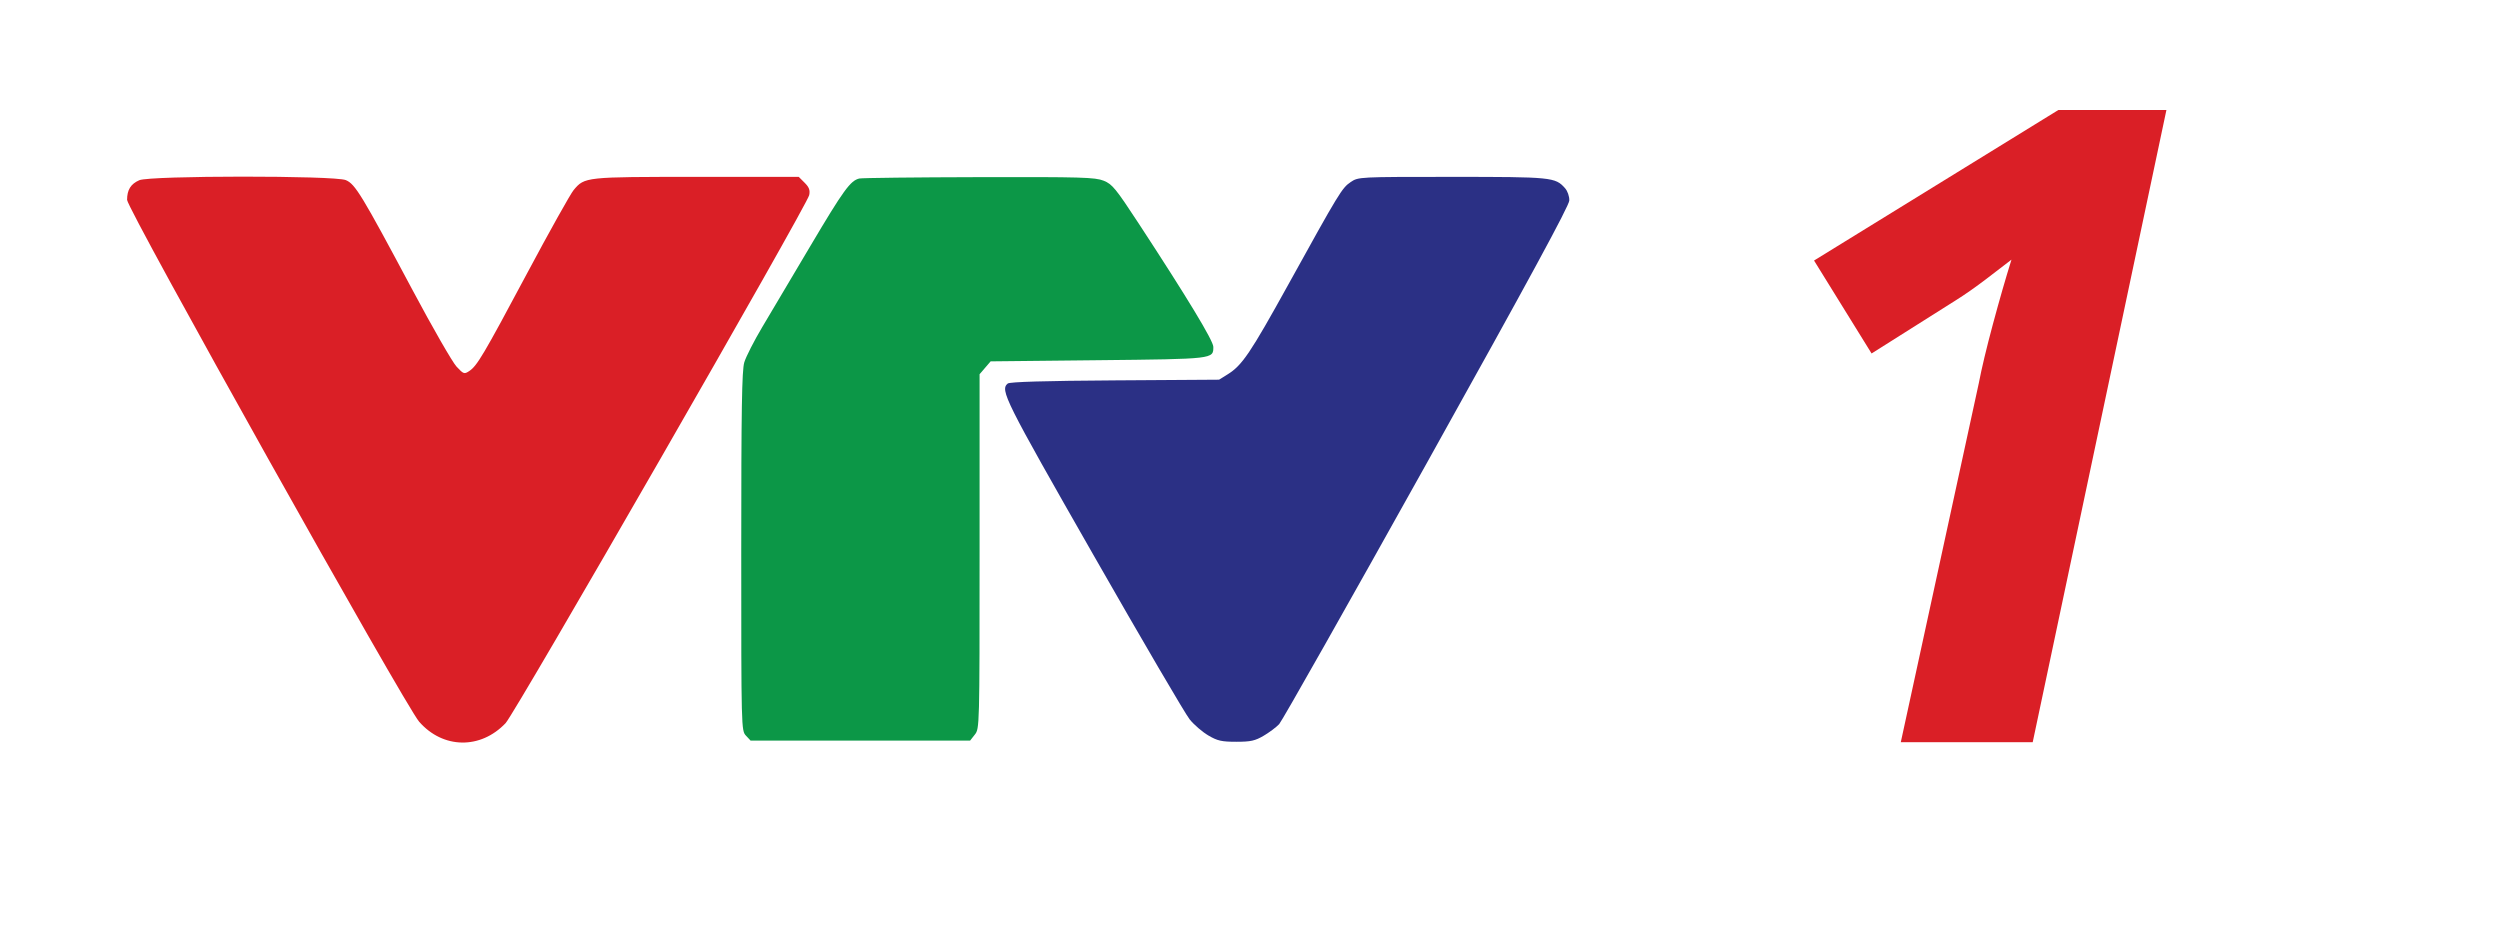
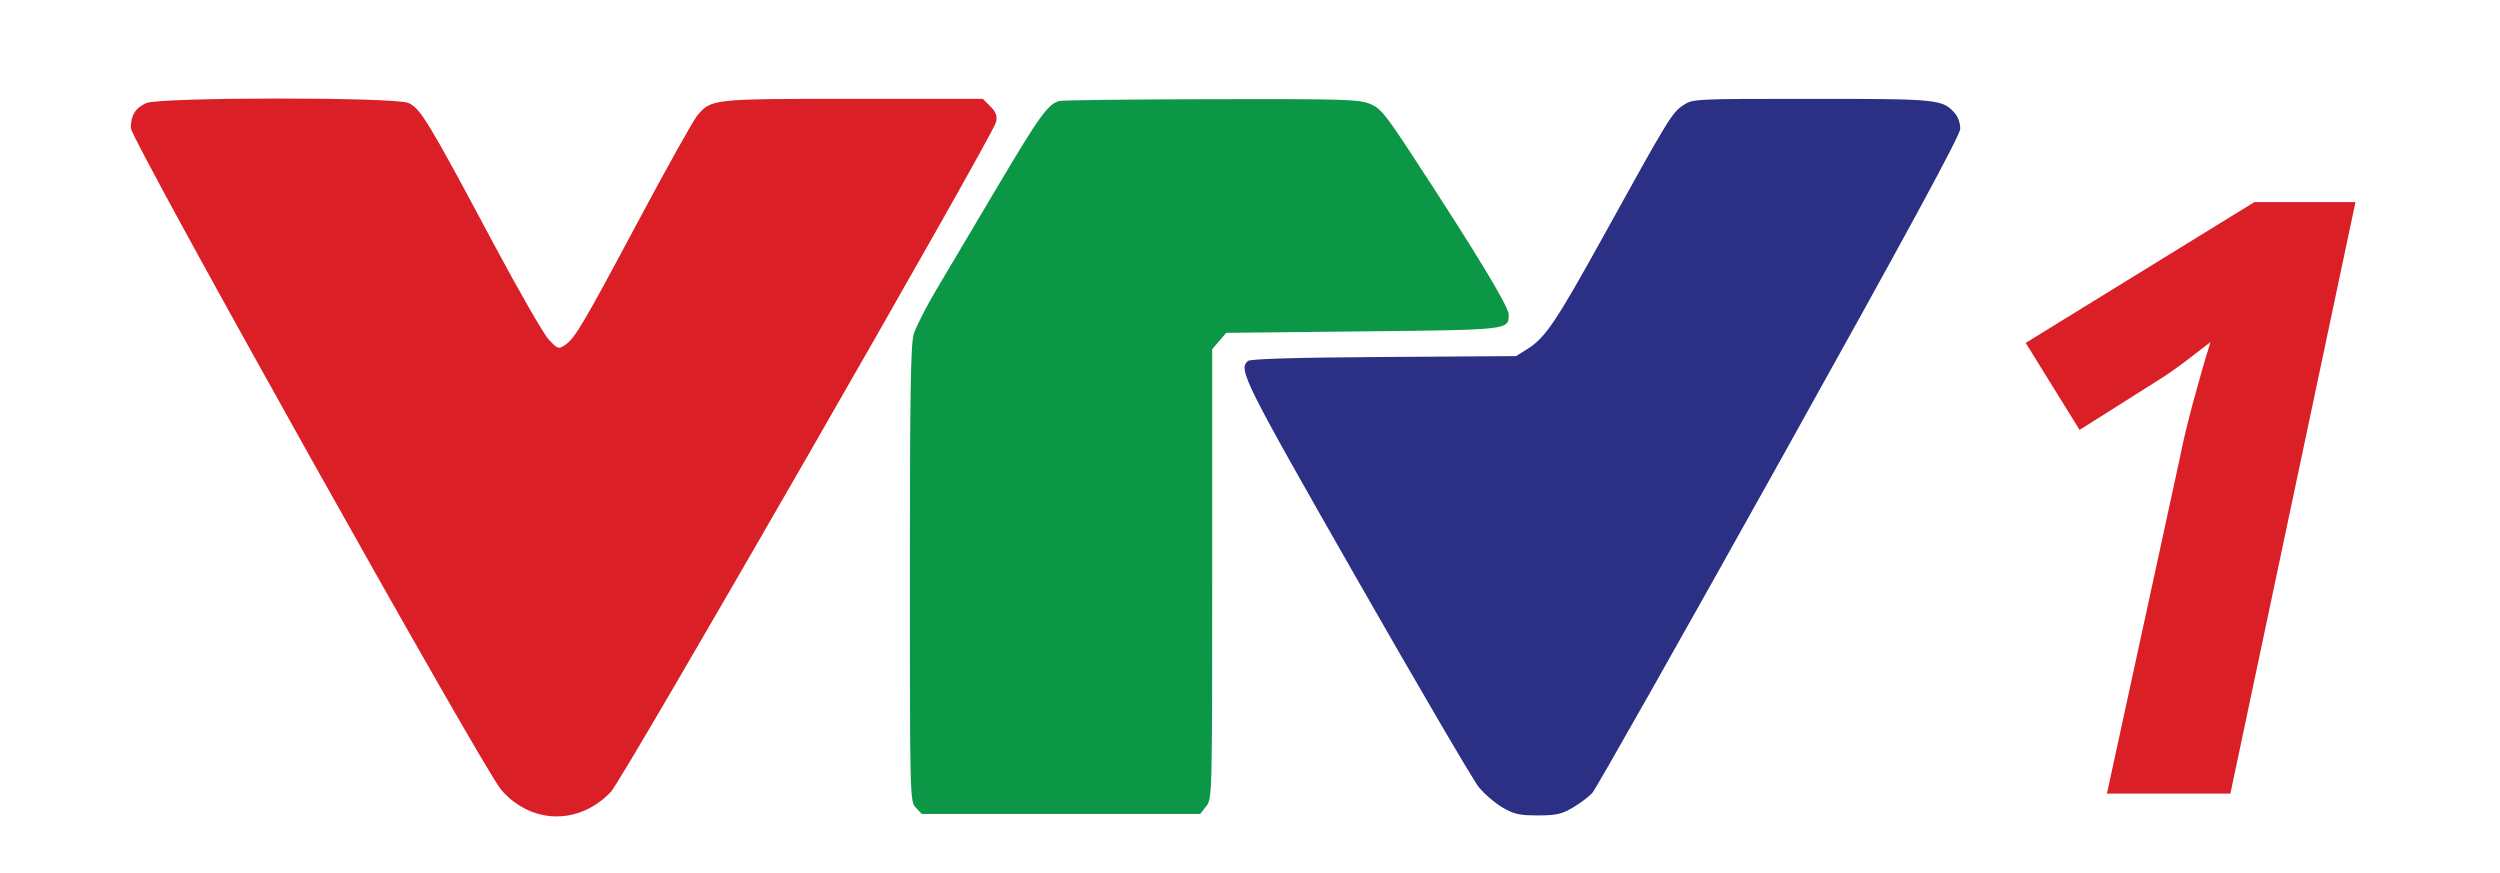
- <svg xmlns="http://www.w3.org/2000/svg" viewBox="0 0 960 360" width="960" height="360" fill="none">
-   <g transform="translate(40, 60) scale(0.88)">
-     <path d="M 15.329 10.458 C 11.601 12.079, 10 14.658, 10 19.041 C 10 22.996, 131.329 239.763, 137.462 246.765 C 147.854 258.630, 164.244 258.892, 175.169 247.370 C 179.360 242.948, 306.779 21.353, 307.659 16.954 C 308.092 14.792, 307.624 13.533, 305.657 11.566 L 303.091 9 258.513 9 C 209.902 9, 209.682 9.023, 204.879 14.731 C 203.489 16.383, 194.334 32.757, 184.534 51.117 C 165.357 87.044, 162.714 91.501, 159.240 93.777 C 157.118 95.167, 156.781 95.044, 153.740 91.767 C 151.958 89.847, 143.327 74.827, 134.560 58.388 C 112.319 16.685, 109.555 12.130, 105.441 10.411 C 100.548 8.366, 20.040 8.408, 15.329 10.458 Z" fill="#DA1F26" />
-     <path d="M 329.500 9.716 C 325.611 10.657, 322.638 14.756, 308.260 39 C 300.268 52.475, 290.788 68.450, 287.192 74.500 C 283.597 80.550, 280.058 87.484, 279.328 89.909 C 278.273 93.411, 278 110.387, 278 172.470 C 278 249.738, 278.023 250.648, 280.039 252.811 L 282.078 255 329.966 255 L 377.855 255 379.927 252.365 C 381.984 249.751, 382 249.119, 382 172.421 L 382 95.112 384.412 92.306 L 386.825 89.500 433.760 89 C 484.401 88.461, 484 88.507, 484 83.166 C 484 80.517, 472.640 61.741, 451.481 29.419 C 441.408 14.030, 439.887 12.172, 436.130 10.669 C 432.415 9.182, 426.475 9.013, 381.730 9.116 C 354.103 9.180, 330.600 9.450, 329.500 9.716 Z" fill="#0C9747" />
-     <path d="M 543.949 11.256 C 540.136 13.825, 538.965 15.748, 516.830 55.780 C 500.118 86.005, 496.595 91.223, 490.233 95.179 L 486.500 97.500 441.045 97.798 C 410.535 97.998, 395.163 98.449, 394.295 99.171 C 390.862 102.019, 392.836 105.971, 431.619 173.879 C 452.860 211.071, 471.788 243.410, 473.681 245.744 C 475.575 248.079, 479.234 251.229, 481.812 252.744 C 485.803 255.090, 487.615 255.500, 494 255.500 C 500.320 255.500, 502.208 255.082, 506 252.845 C 508.475 251.385, 511.502 249.117, 512.727 247.805 C 513.952 246.493, 542.923 195.263, 577.106 133.960 C 621.603 54.162, 639.278 21.591, 639.329 19.300 C 639.370 17.457, 638.573 15.172, 637.450 13.912 C 633.206 9.151, 631.696 9, 588.180 9 C 547.407 9, 547.287 9.006, 543.949 11.256 Z" fill="#2B3085" />
+ <svg xmlns="http://www.w3.org/2000/svg" viewBox="0 0 860 300" width="860" height="300" fill="none">
+   <g transform="translate(35, 25)">
+     <g transform="translate(0, 0)">
+       <path d="M 15.329 10.458 C 11.601 12.079, 10 14.658, 10 19.041 C 10 22.996, 131.329 239.763, 137.462 246.765 C 147.854 258.630, 164.244 258.892, 175.169 247.370 C 179.360 242.948, 306.779 21.353, 307.659 16.954 C 308.092 14.792, 307.624 13.533, 305.657 11.566 L 303.091 9 258.513 9 C 209.902 9, 209.682 9.023, 204.879 14.731 C 203.489 16.383, 194.334 32.757, 184.534 51.117 C 165.357 87.044, 162.714 91.501, 159.240 93.777 C 157.118 95.167, 156.781 95.044, 153.740 91.767 C 151.958 89.847, 143.327 74.827, 134.560 58.388 C 112.319 16.685, 109.555 12.130, 105.441 10.411 C 100.548 8.366, 20.040 8.408, 15.329 10.458 Z" fill="#DA1F26" />
+       <path d="M 329.500 9.716 C 325.611 10.657, 322.638 14.756, 308.260 39 C 300.268 52.475, 290.788 68.450, 287.192 74.500 C 283.597 80.550, 280.058 87.484, 279.328 89.909 C 278.273 93.411, 278 110.387, 278 172.470 C 278 249.738, 278.023 250.648, 280.039 252.811 L 282.078 255 329.966 255 L 377.855 255 379.927 252.365 C 381.984 249.751, 382 249.119, 382 172.421 L 382 95.112 384.412 92.306 L 386.825 89.500 433.760 89 C 484.401 88.461, 484 88.507, 484 83.166 C 484 80.517, 472.640 61.741, 451.481 29.419 C 441.408 14.030, 439.887 12.172, 436.130 10.669 C 432.415 9.182, 426.475 9.013, 381.730 9.116 C 354.103 9.180, 330.600 9.450, 329.500 9.716 Z" fill="#0C9747" />
+       <path d="M 543.949 11.256 C 540.136 13.825, 538.965 15.748, 516.830 55.780 C 500.118 86.005, 496.595 91.223, 490.233 95.179 L 486.500 97.500 441.045 97.798 C 410.535 97.998, 395.163 98.449, 394.295 99.171 C 390.862 102.019, 392.836 105.971, 431.619 173.879 C 452.860 211.071, 471.788 243.410, 473.681 245.744 C 475.575 248.079, 479.234 251.229, 481.812 252.744 C 485.803 255.090, 487.615 255.500, 494 255.500 C 500.320 255.500, 502.208 255.082, 506 252.845 C 508.475 251.385, 511.502 249.117, 512.727 247.805 C 513.952 246.493, 542.923 195.263, 577.106 133.960 C 621.603 54.162, 639.278 21.591, 639.329 19.300 C 639.370 17.457, 638.573 15.172, 637.450 13.912 C 633.206 9.151, 631.696 9, 588.180 9 C 547.407 9, 547.287 9.006, 543.949 11.256 Z" fill="#2B3085" />
+     </g>
+     <text x="715" y="248" font-family="'Arial Black', Impact, 'Segoe UI Black', sans-serif" font-size="285" font-weight="900" font-style="italic" fill="#DA1F26" text-anchor="middle">1</text>
  </g>
-   <text x="760" y="285" font-family="'Arial Black', 'Montserrat', Impact, sans-serif" font-size="340" font-weight="900" font-style="italic" fill="#DA1F26" text-anchor="middle">1</text>
</svg>
